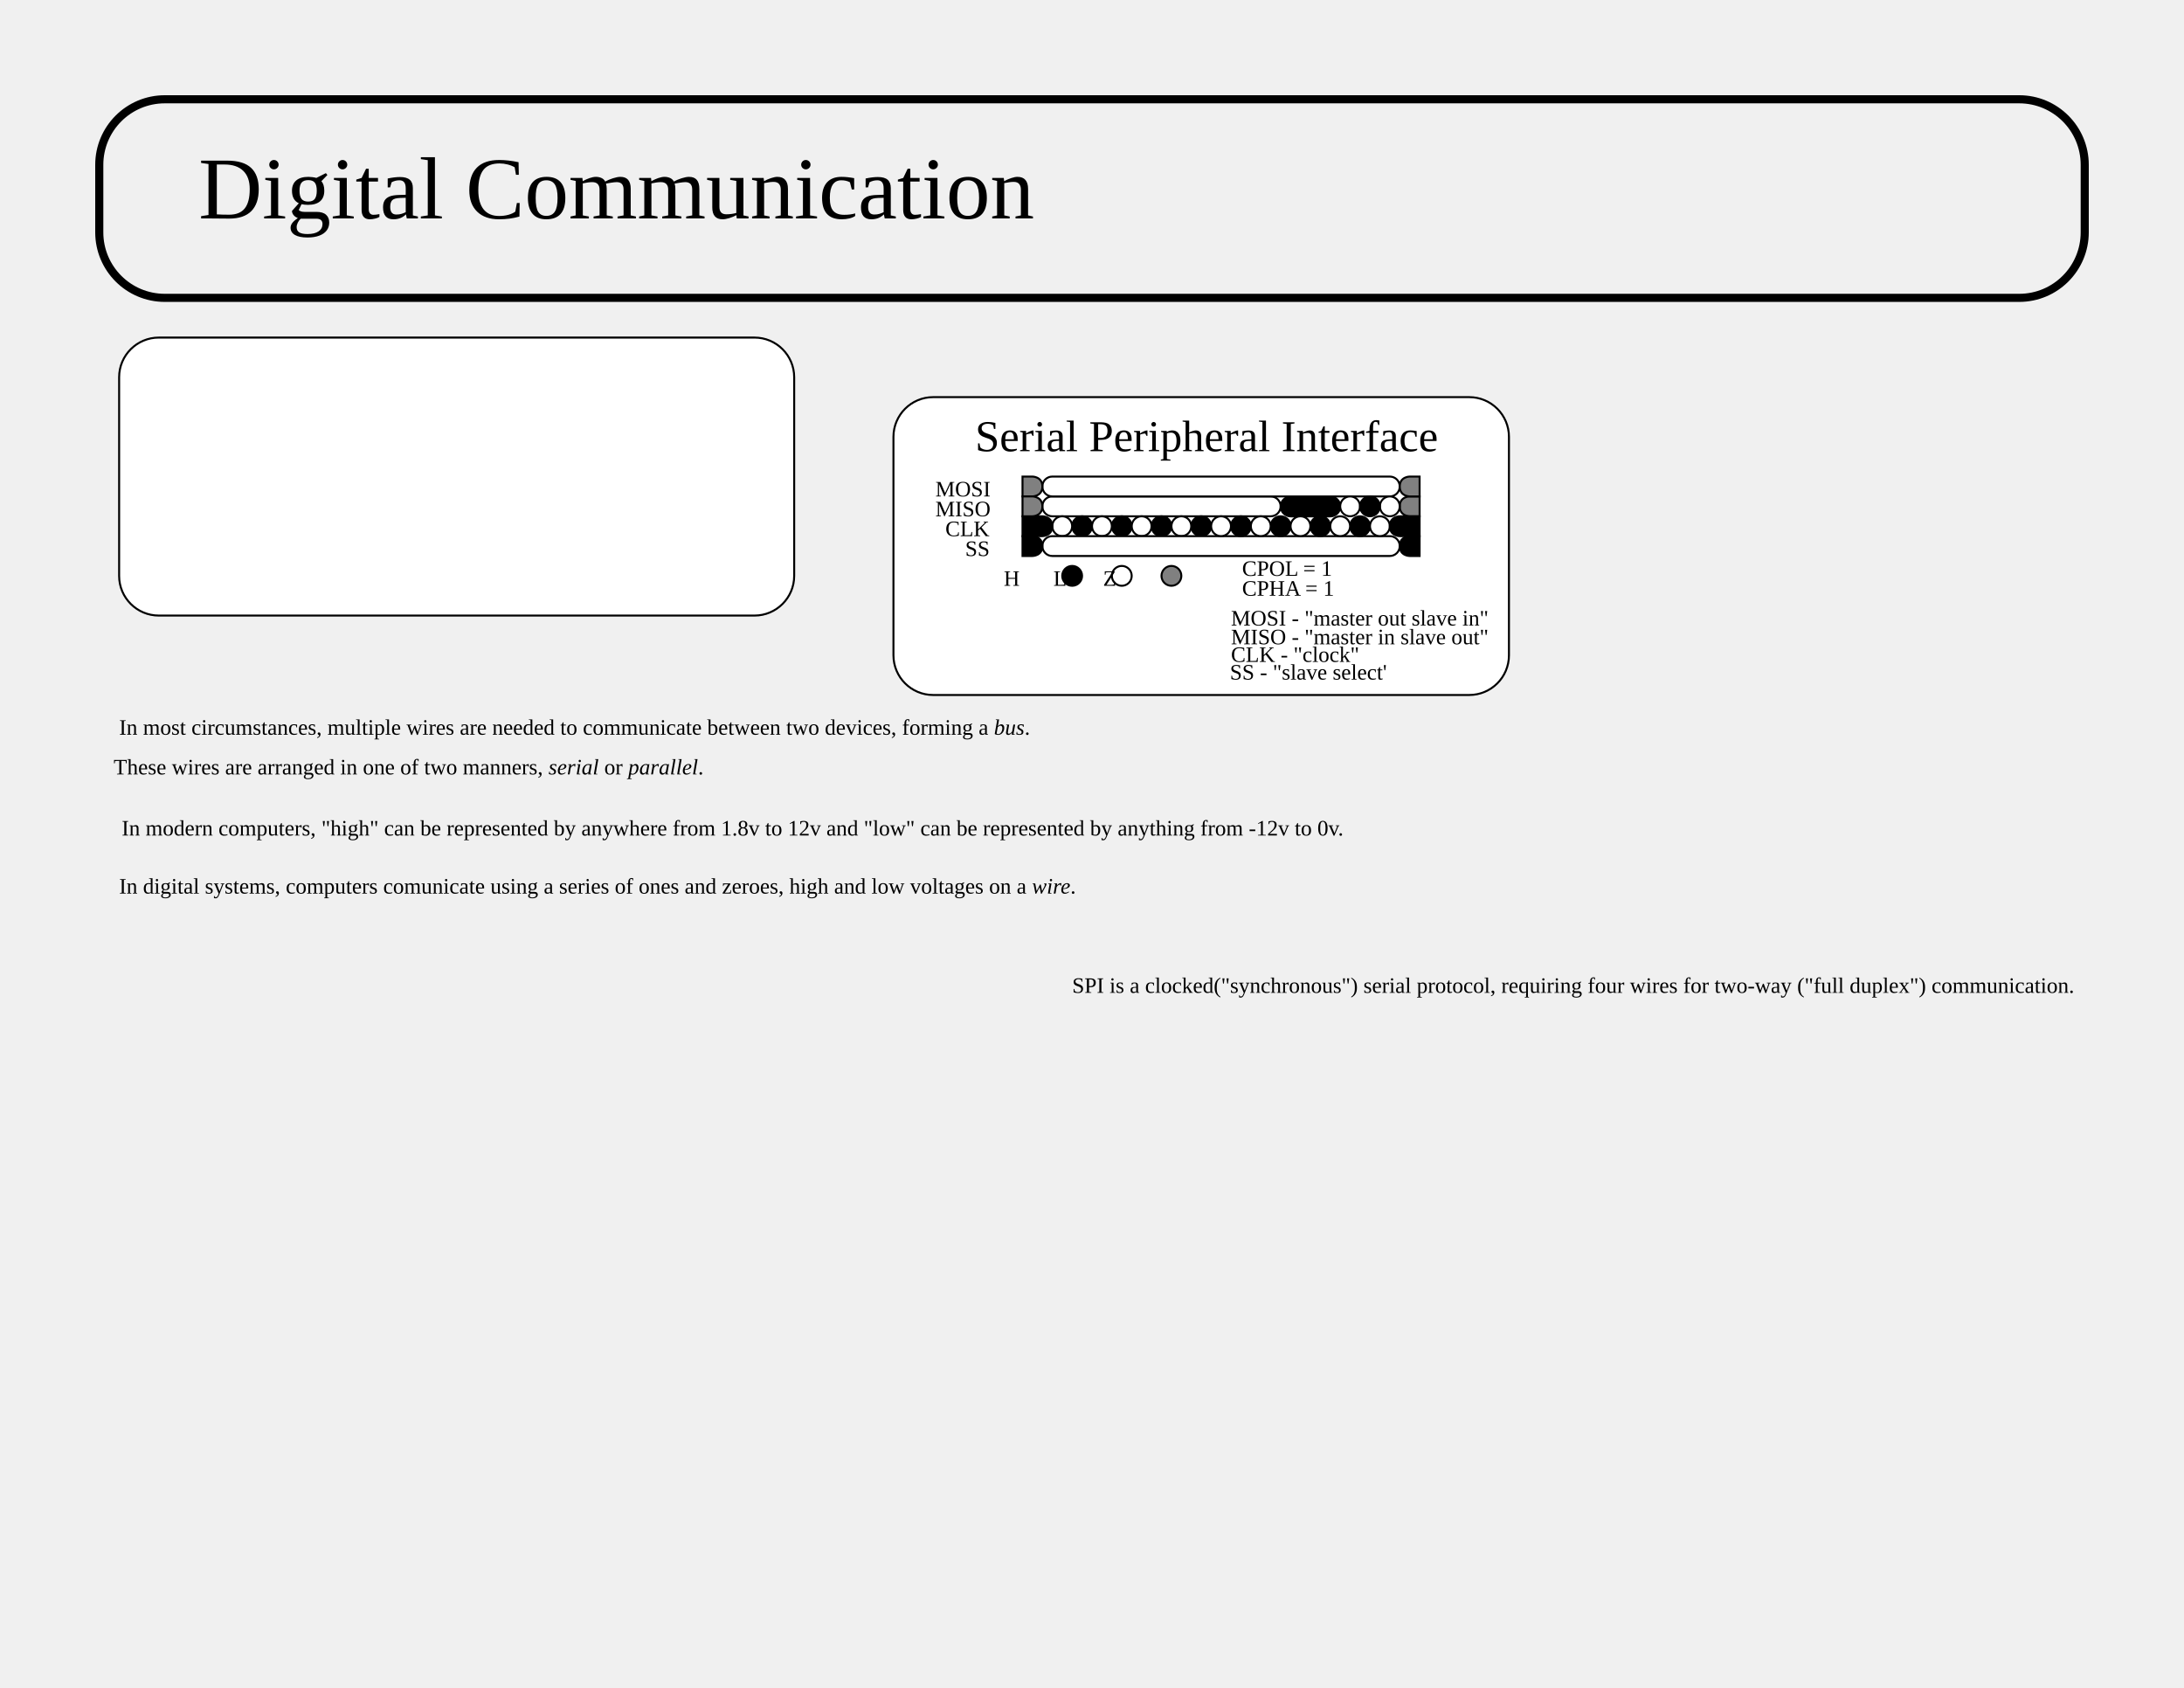
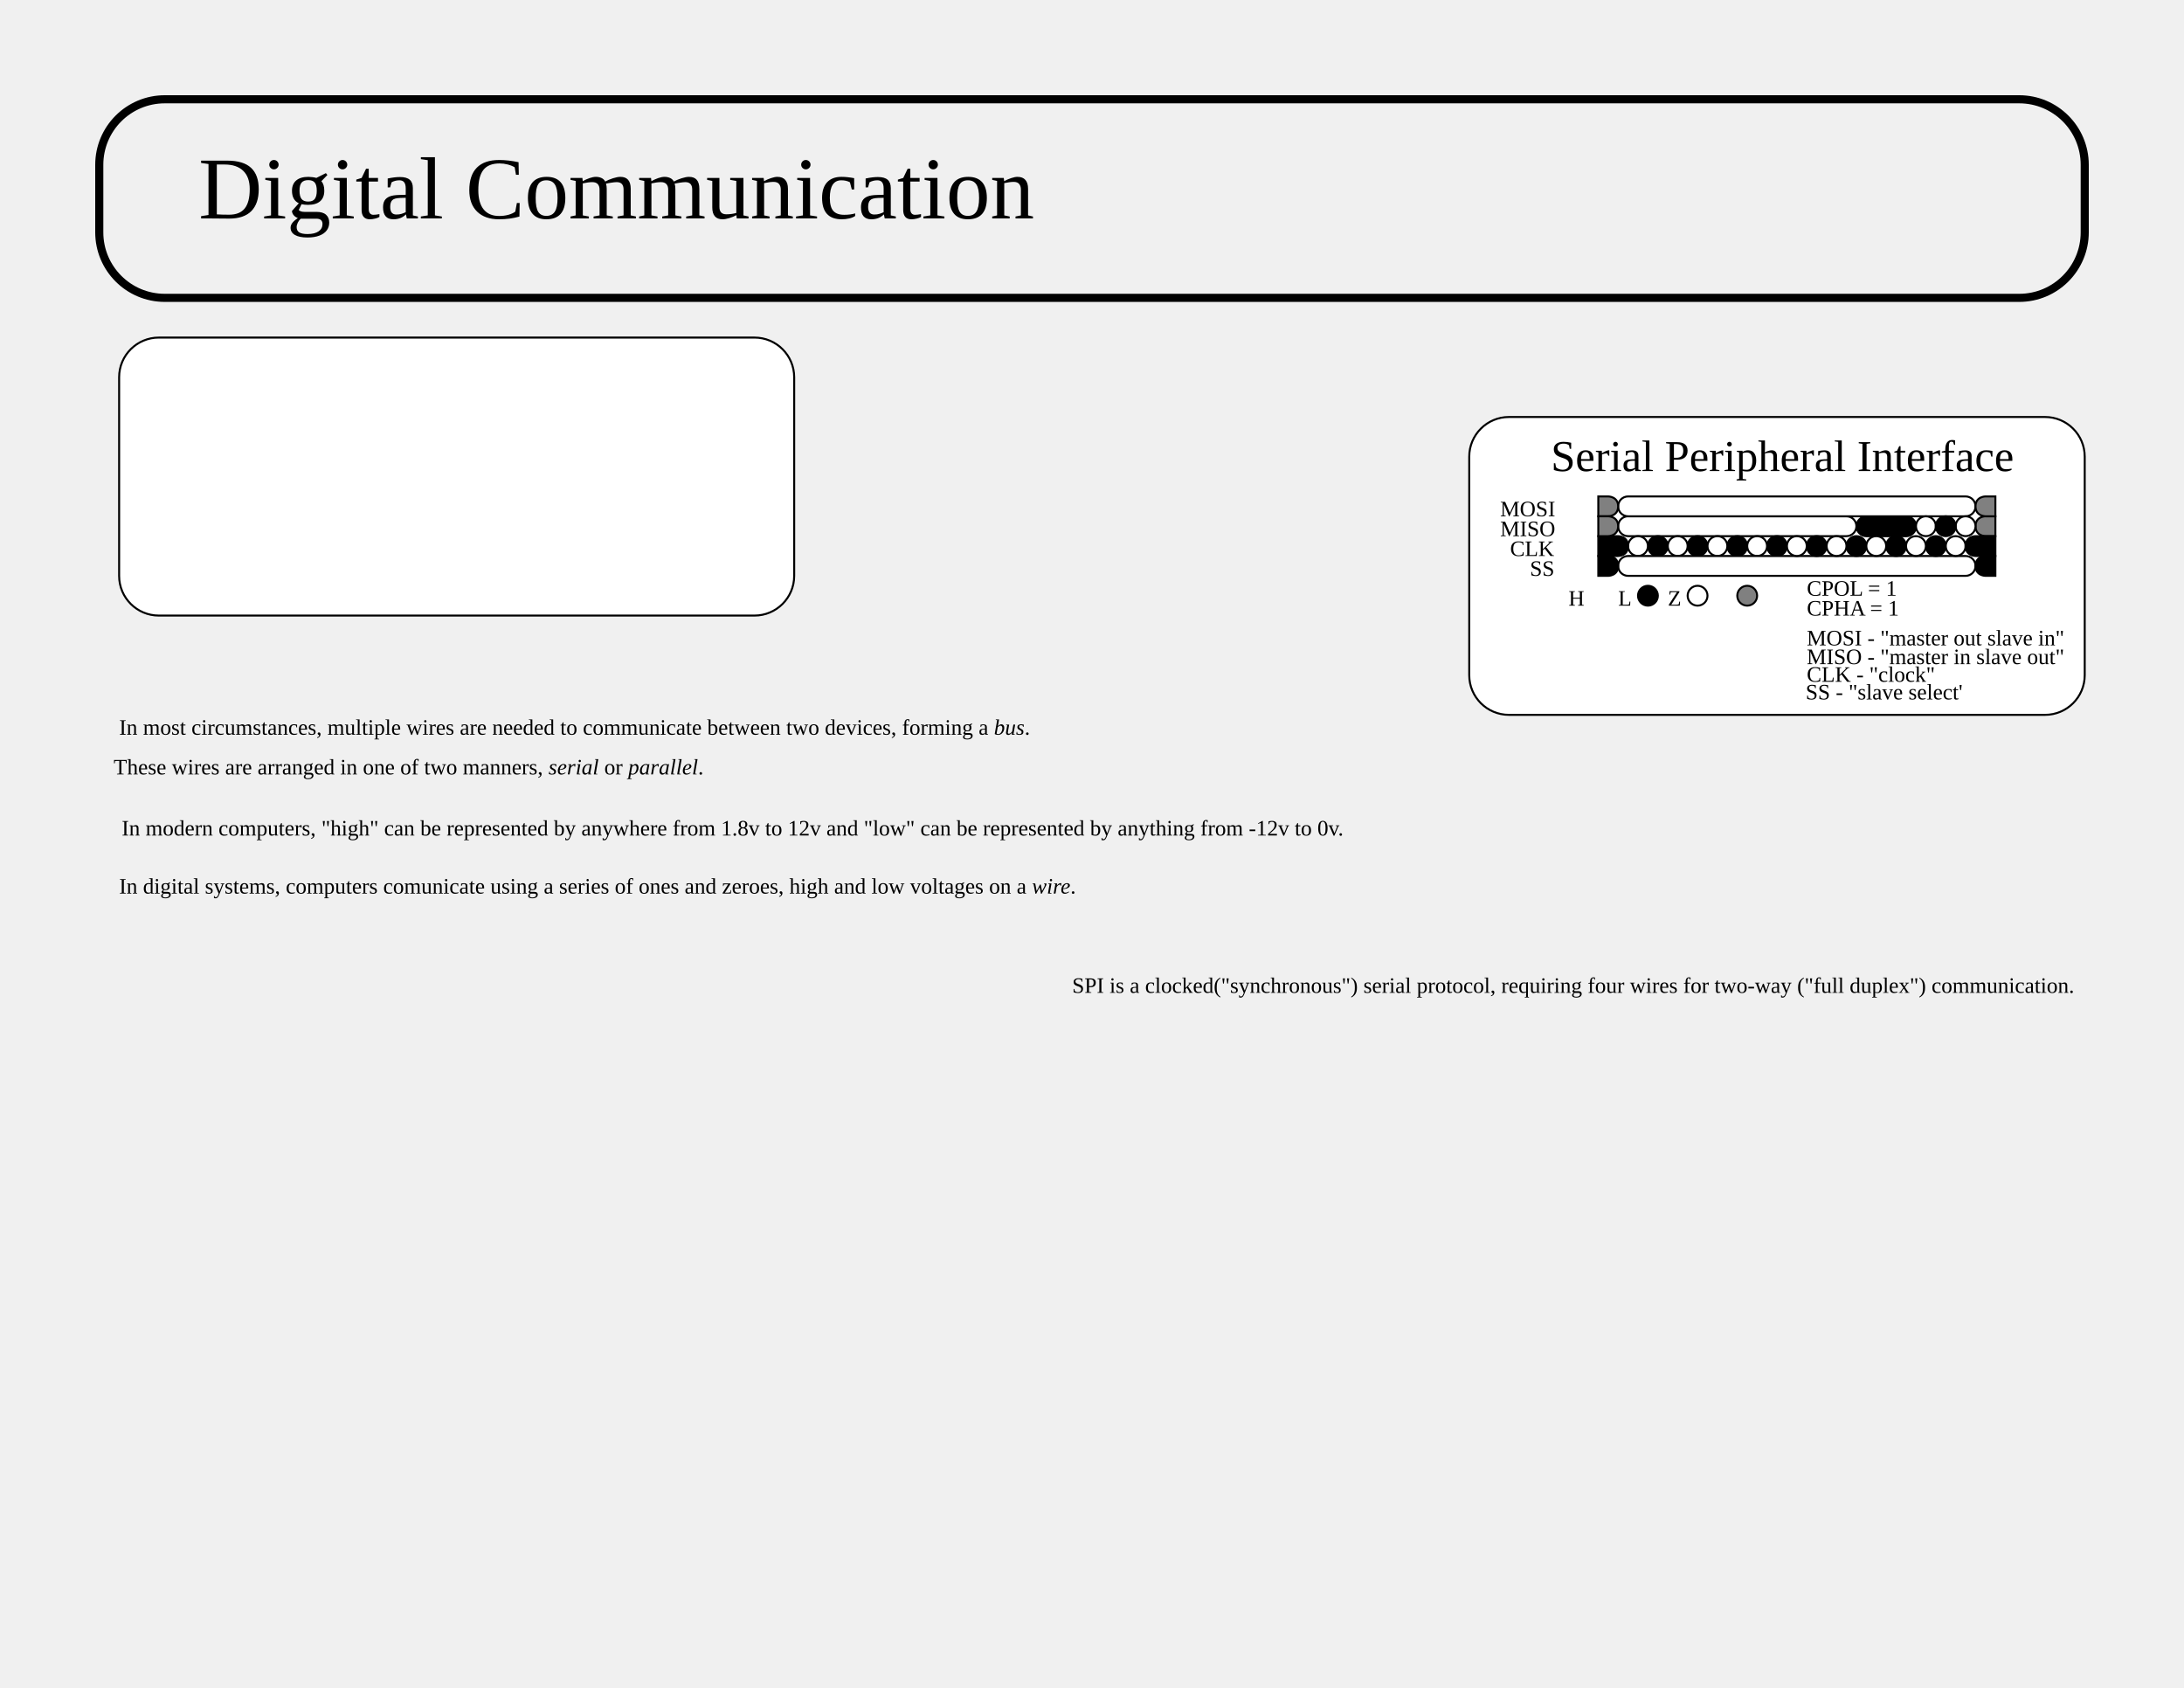
<svg xmlns="http://www.w3.org/2000/svg" width="990" height="765" id="svg2" version="1.1">
  <defs id="defs4">
    </defs>
  <g id="layer1" transform="translate(0,-287.3598)">
    <rect style="fill:none;stroke:#000000;stroke-width:3.674;stroke-linecap:butt;stroke-linejoin:miter;stroke-miterlimit:4;stroke-opacity:1;stroke-dasharray:none" id="Title" width="900" height="90" x="-945" y="332.36" transform="scale(-1,1)" rx="29.7" ry="29.7">
      </rect>
    <text xml:space="preserve" style="font-size:40px;font-style:normal;font-variant:normal;font-weight:normal;font-stretch:normal;fill:#000000;fill-opacity:1;stroke:none;font-family:Liberation Serif;-inkscape-font-specification:Liberation Serif" x="90" y="386.36" id="text3621">
      <tspan id="tspan3623" x="90" y="386.36">Digital Communication</tspan>
    </text>
-     <rect style="fill:#ffffff;fill-opacity:1;stroke:#000000;stroke-width:0.9;stroke-linejoin:miter;stroke-miterlimit:4;stroke-opacity:1;stroke-dasharray:none" id="rect3841" width="279" height="135" x="405" y="467.36" rx="18" ry="18" />
-     <text xml:space="preserve" style="font-size:10px;font-style:normal;font-variant:normal;font-weight:normal;font-stretch:normal;text-align:end;text-anchor:end;fill:#000000;fill-opacity:1;stroke:none;font-family:Liberation Serif;-inkscape-font-specification:Liberation Serif" x="461.02" y="530.36" id="text3723">
-       <tspan id="tspan3725" x="461.02" y="530.36">CLK</tspan>
-     </text>
-     <text xml:space="preserve" style="font-size:10px;font-style:normal;font-variant:normal;font-weight:normal;font-stretch:normal;text-align:end;text-anchor:end;fill:#000000;fill-opacity:1;stroke:none;font-family:Liberation Serif;-inkscape-font-specification:Liberation Serif" x="461.133" y="539.36" id="text3727">
-       <tspan id="tspan3729" x="461.133" y="539.36">SS</tspan>
-     </text>
-     <text xml:space="preserve" style="font-size:10px;font-style:normal;font-variant:normal;font-weight:normal;font-stretch:normal;text-align:end;text-anchor:end;fill:#000000;fill-opacity:1;stroke:none;font-family:Liberation Serif;-inkscape-font-specification:Liberation Serif" x="461.52" y="521.36" id="text3731">
-       <tspan id="tspan3733" x="461.52" y="521.36">MISO</tspan>
-     </text>
-     <text xml:space="preserve" style="font-size:10px;font-style:normal;font-variant:normal;font-weight:normal;font-stretch:normal;text-align:end;text-anchor:end;fill:#000000;fill-opacity:1;stroke:none;font-family:Liberation Serif;-inkscape-font-specification:Liberation Serif" x="461.52" y="512.36" id="text3767">
-       <tspan style="font-style:normal" id="tspan3769" x="461.52" y="512.36">MOSI</tspan>
-     </text>
-     <g id="g3897">
-       <rect style="fill:#ffffff;fill-opacity:1;stroke:#000000;stroke-width:0.901;stroke-linejoin:miter;stroke-miterlimit:4;stroke-opacity:1;stroke-dasharray:none" id="rect3654" width="108.003" height="8.999" x="472.499" y="512.362" rx="4.5" ry="4.5" />
-       <rect ry="4.5" rx="4.5" y="521.36" x="486" height="9" width="9" id="rect3658" style="fill:#000000;fill-opacity:1;stroke:#000000;stroke-width:0.9;stroke-linejoin:miter;stroke-miterlimit:4;stroke-opacity:1;stroke-dasharray:none" />
-       <rect style="fill:#ffffff;fill-opacity:1;stroke:#000000;stroke-width:0.9;stroke-linejoin:miter;stroke-miterlimit:4;stroke-opacity:1;stroke-dasharray:none" id="rect3660" width="9" height="9" x="477" y="521.36" rx="4.5" ry="4.5" />
-       <rect style="fill:#000000;fill-opacity:1;stroke:#000000;stroke-width:0.9;stroke-linejoin:miter;stroke-miterlimit:4;stroke-opacity:1;stroke-dasharray:none" id="rect3662" width="9" height="9" x="504" y="521.36" rx="4.5" ry="4.5" />
-       <rect ry="4.5" rx="4.5" y="521.36" x="495" height="9" width="9" id="rect3664" style="fill:#ffffff;fill-opacity:1;stroke:#000000;stroke-width:0.9;stroke-linejoin:miter;stroke-miterlimit:4;stroke-opacity:1;stroke-dasharray:none" />
-       <rect style="fill:#000000;fill-opacity:1;stroke:#000000;stroke-width:0.9;stroke-linejoin:miter;stroke-miterlimit:4;stroke-opacity:1;stroke-dasharray:none" id="rect3666" width="9" height="9" x="522" y="521.36" rx="4.5" ry="4.5" />
-       <rect ry="4.5" rx="4.5" y="521.36" x="513" height="9" width="9" id="rect3668" style="fill:#ffffff;fill-opacity:1;stroke:#000000;stroke-width:0.9;stroke-linejoin:miter;stroke-miterlimit:4;stroke-opacity:1;stroke-dasharray:none" />
-       <rect ry="4.5" rx="4.5" y="521.36" x="540" height="9" width="9" id="rect3670" style="fill:#000000;fill-opacity:1;stroke:#000000;stroke-width:0.9;stroke-linejoin:miter;stroke-miterlimit:4;stroke-opacity:1;stroke-dasharray:none" />
-       <rect style="fill:#ffffff;fill-opacity:1;stroke:#000000;stroke-width:0.9;stroke-linejoin:miter;stroke-miterlimit:4;stroke-opacity:1;stroke-dasharray:none" id="rect3672" width="9" height="9" x="531" y="521.36" rx="4.5" ry="4.5" />
-       <rect ry="4.5" rx="4.5" y="530.36" x="472.5" height="9" width="162" id="rect3674" style="fill:#ffffff;fill-opacity:1;stroke:#000000;stroke-width:0.9;stroke-linejoin:miter;stroke-miterlimit:4;stroke-opacity:1;stroke-dasharray:none" />
-       <path id="path3745" d="m 463.5,530.36 0,9 4.5,0 c 0,0 4.5,0 4.5,-4.5 0,-4.5 -4.5,-4.5 -4.5,-4.5 l -4.5,0 z" style="fill:#000000;fill-opacity:1;stroke:#000000;stroke-width:0.9;stroke-linecap:butt;stroke-linejoin:miter;stroke-miterlimit:4;stroke-opacity:1;stroke-dasharray:none" />
-       <path style="fill:#000000;stroke:#000000;stroke-width:0.9;stroke-linecap:butt;stroke-linejoin:miter;stroke-miterlimit:4;stroke-opacity:1;stroke-dasharray:none" d="m 463.5,521.36 0,9 9,0 c 0,0 4.5,0 4.5,-4.5 0,-4.5 -4.5,-4.5 -4.5,-4.5 l -9,0 z" id="path3747" />
-       <path style="fill:#000000;fill-opacity:1;stroke:#000000;stroke-width:0.9;stroke-linecap:butt;stroke-linejoin:miter;stroke-miterlimit:4;stroke-opacity:1;stroke-dasharray:none" d="m 643.5,530.36 0,9 -4.5,0 c 0,0 -4.5,0 -4.5,-4.5 0,-4.5 4.5,-4.5 4.5,-4.5 l 4.5,0 z" id="path3751" />
-       <rect style="fill:#000000;fill-opacity:1;stroke:#000000;stroke-width:0.997;stroke-linejoin:miter;stroke-miterlimit:4;stroke-opacity:1;stroke-dasharray:none" id="rect3755" width="26.903" height="8.903" x="580.597" y="512.457" rx="4.484" ry="4.452" />
-       <path style="fill:#808080;fill-opacity:1;stroke:#000000;stroke-width:0.9;stroke-linecap:butt;stroke-linejoin:miter;stroke-miterlimit:4;stroke-opacity:1;stroke-dasharray:none" d="m 643.5,512.36 0,9 -4.5,0 c 0,0 -4.5,0 -4.5,-4.5 0,-4.5 4.5,-4.5 4.5,-4.5 l 4.5,0 z" id="path3759" />
-       <rect style="fill:#ffffff;fill-opacity:1;stroke:#000000;stroke-width:0.9;stroke-linejoin:miter;stroke-miterlimit:4;stroke-opacity:1;stroke-dasharray:none" id="rect3761" width="162" height="9" x="472.5" y="503.36" rx="4.5" ry="4.5" />
-       <path style="fill:#808080;fill-opacity:1;stroke:#000000;stroke-width:0.9;stroke-linecap:butt;stroke-linejoin:miter;stroke-miterlimit:4;stroke-opacity:1;stroke-dasharray:none" d="m 463.5,503.36 0,9 4.5,0 c 0,0 4.5,0 4.5,-4.5 0,-4.5 -4.5,-4.5 -4.5,-4.5 l -4.5,0 z" id="path3763" />
-       <path id="path3765" d="m 643.5,503.36 0,9 -4.5,0 c 0,0 -4.5,0 -4.5,-4.5 0,-4.5 4.5,-4.5 4.5,-4.5 l 4.5,0 z" style="fill:#808080;fill-opacity:1;stroke:#000000;stroke-width:0.9;stroke-linecap:butt;stroke-linejoin:miter;stroke-miterlimit:4;stroke-opacity:1;stroke-dasharray:none" />
-       <rect style="fill:#000000;fill-opacity:1;stroke:#000000;stroke-width:0.9;stroke-linejoin:miter;stroke-miterlimit:4;stroke-opacity:1;stroke-dasharray:none" id="rect4215" width="9" height="9" x="558" y="521.36" rx="4.5" ry="4.5" />
-       <rect ry="4.5" rx="4.5" y="521.36" x="549" height="9" width="9" id="rect4217" style="fill:#ffffff;fill-opacity:1;stroke:#000000;stroke-width:0.9;stroke-linejoin:miter;stroke-miterlimit:4;stroke-opacity:1;stroke-dasharray:none" />
-       <rect ry="4.5" rx="4.5" y="521.36" x="576" height="9" width="9" id="rect4219" style="fill:#000000;fill-opacity:1;stroke:#000000;stroke-width:0.9;stroke-linejoin:miter;stroke-miterlimit:4;stroke-opacity:1;stroke-dasharray:none" />
-       <rect style="fill:#ffffff;fill-opacity:1;stroke:#000000;stroke-width:0.9;stroke-linejoin:miter;stroke-miterlimit:4;stroke-opacity:1;stroke-dasharray:none" id="rect4221" width="9" height="9" x="567" y="521.36" rx="4.5" ry="4.5" />
-       <rect ry="4.5" rx="4.5" y="521.36" x="594" height="9" width="9" id="rect4223" style="fill:#000000;fill-opacity:1;stroke:#000000;stroke-width:0.9;stroke-linejoin:miter;stroke-miterlimit:4;stroke-opacity:1;stroke-dasharray:none" />
-       <rect style="fill:#ffffff;fill-opacity:1;stroke:#000000;stroke-width:0.9;stroke-linejoin:miter;stroke-miterlimit:4;stroke-opacity:1;stroke-dasharray:none" id="rect4225" width="9" height="9" x="585" y="521.36" rx="4.5" ry="4.5" />
-       <rect style="fill:#000000;fill-opacity:1;stroke:#000000;stroke-width:0.9;stroke-linejoin:miter;stroke-miterlimit:4;stroke-opacity:1;stroke-dasharray:none" id="rect4227" width="9" height="9" x="612" y="521.36" rx="4.5" ry="4.5" />
-       <rect ry="4.5" rx="4.5" y="521.36" x="603" height="9" width="9" id="rect4229" style="fill:#ffffff;fill-opacity:1;stroke:#000000;stroke-width:0.9;stroke-linejoin:miter;stroke-miterlimit:4;stroke-opacity:1;stroke-dasharray:none" />
-       <rect ry="4.5" rx="4.5" y="521.36" x="621" height="9" width="9" id="rect4231" style="fill:#ffffff;fill-opacity:1;stroke:#000000;stroke-width:0.9;stroke-linejoin:miter;stroke-miterlimit:4;stroke-opacity:1;stroke-dasharray:none" />
-       <path id="path4233" d="m 643.5,521.36 0,9 -9,0 c 0,0 -4.5,0 -4.5,-4.5 0,-4.5 4.5,-4.5 4.5,-4.5 l 9,0 z" style="fill:#000000;stroke:#000000;stroke-width:0.9;stroke-linecap:butt;stroke-linejoin:miter;stroke-miterlimit:4;stroke-opacity:1;stroke-dasharray:none" />
-       <path id="path4235" d="m 463.5,512.36 0,9 4.5,0 c 0,0 4.5,0 4.5,-4.5 0,-4.5 -4.5,-4.5 -4.5,-4.5 l -4.5,0 z" style="fill:#808080;fill-opacity:1;stroke:#000000;stroke-width:0.9;stroke-linecap:butt;stroke-linejoin:miter;stroke-miterlimit:4;stroke-opacity:1;stroke-dasharray:none" />
-       <rect style="fill:#ffffff;fill-opacity:1;stroke:#000000;stroke-width:0.9;stroke-linejoin:miter;stroke-miterlimit:4;stroke-opacity:1;stroke-dasharray:none" id="rect4237" width="9" height="9" x="625.5" y="512.36" rx="4.5" ry="4.5" />
-       <rect style="fill:#ffffff;fill-opacity:1;stroke:#000000;stroke-width:0.9;stroke-linejoin:miter;stroke-miterlimit:4;stroke-opacity:1;stroke-dasharray:none" id="rect3641" width="9" height="9" x="607.5" y="512.36" rx="4.5" ry="4.5" />
-       <rect ry="4.5" rx="4.5" y="512.36" x="616.5" height="9" width="9" id="rect3643" style="fill:#000000;fill-opacity:1;stroke:#000000;stroke-width:0.9;stroke-linejoin:miter;stroke-miterlimit:4;stroke-opacity:1;stroke-dasharray:none" />
-     </g>
-     <g id="g3931">
-       <rect ry="4.5" rx="4.5" y="543.86" x="481.5" height="9" width="9" id="rect3645" style="fill:#000000;fill-opacity:1;stroke:#000000;stroke-width:0.9;stroke-linejoin:miter;stroke-miterlimit:4;stroke-opacity:1;stroke-dasharray:none" />
-       <rect ry="4.5" rx="4.5" y="543.86" x="504" height="9" width="9" id="rect3647" style="fill:#ffffff;fill-opacity:1;stroke:#000000;stroke-width:0.9;stroke-linejoin:miter;stroke-miterlimit:4;stroke-opacity:1;stroke-dasharray:none" />
-       <text id="text3649" y="552.86" x="479.727" style="font-size:10px;font-style:normal;font-variant:normal;font-weight:normal;font-stretch:normal;text-align:end;text-anchor:end;fill:#000000;fill-opacity:1;stroke:none;font-family:Liberation Serif;-inkscape-font-specification:Liberation Serif" xml:space="preserve">
-         <tspan y="552.86" x="479.727" id="tspan3651">H</tspan>
-       </text>
-       <text id="text3653" y="552.86" x="501.113" style="font-size:10px;font-style:normal;font-variant:normal;font-weight:normal;font-stretch:normal;text-align:end;text-anchor:end;fill:#000000;fill-opacity:1;stroke:none;font-family:Liberation Serif;-inkscape-font-specification:Liberation Serif" xml:space="preserve">
-         <tspan id="tspan3657" y="552.86" x="501.113">L</tspan>
-       </text>
-       <rect style="fill:#000000;fill-opacity:0.498;stroke:#000000;stroke-width:0.9;stroke-linejoin:miter;stroke-miterlimit:4;stroke-opacity:1;stroke-dasharray:none" id="rect3661" width="9" height="9" x="526.5" y="543.86" rx="4.5" ry="4.5" />
-       <text xml:space="preserve" style="font-size:10px;font-style:normal;font-variant:normal;font-weight:normal;font-stretch:normal;text-align:end;text-anchor:end;fill:#000000;fill-opacity:1;stroke:none;font-family:Liberation Serif;-inkscape-font-specification:Liberation Serif" x="523.613" y="552.86" id="text3663">
-         <tspan x="523.613" y="552.86" id="tspan3665">Z</tspan>
-       </text>
-       <text id="text3667" y="548.36" x="621.359" style="font-size:10px;font-style:normal;font-variant:normal;font-weight:normal;font-stretch:normal;text-align:end;text-anchor:end;fill:#000000;fill-opacity:1;stroke:none;font-family:Liberation Serif;-inkscape-font-specification:Liberation Serif" xml:space="preserve">
-         <tspan id="tspan3671" y="548.36" x="621.359">CPOL = 1</tspan>
-       </text>
-       <text xml:space="preserve" style="font-size:10px;font-style:normal;font-variant:normal;font-weight:normal;font-stretch:normal;text-align:end;text-anchor:end;fill:#000000;fill-opacity:1;stroke:none;font-family:Liberation Serif;-inkscape-font-specification:Liberation Serif" x="622.297" y="557.36" id="text3675">
-         <tspan x="622.297" y="557.36" id="tspan3677">CPHA = 1</tspan>
-       </text>
-     </g>
    <rect style="fill:#ffffff;fill-opacity:1;stroke:#000000;stroke-width:0.9;stroke-linejoin:miter;stroke-miterlimit:4;stroke-opacity:1;stroke-dasharray:none" id="rect3679" width="306" height="126" x="54" y="440.36" rx="18" ry="18" />
    <text id="text3728" y="620.36" x="54" style="font-size:10px;font-style:normal;font-variant:normal;font-weight:normal;font-stretch:normal;text-align:start;text-anchor:start;fill:#000000;fill-opacity:1;stroke:none;font-family:Liberation Serif;-inkscape-font-specification:Liberation Serif" xml:space="preserve">
      <tspan id="tspan3744" y="620.36" x="54">In most circumstances, multiple wires are needed to communicate between two devices, forming a <tspan style="font-style:italic" id="tspan3823">bus</tspan>.</tspan>
    </text>
    <text xml:space="preserve" style="font-size:10px;font-style:normal;font-variant:normal;font-weight:normal;font-stretch:normal;text-align:start;text-anchor:start;fill:#000000;fill-opacity:1;stroke:none;font-family:Liberation Serif;-inkscape-font-specification:Liberation Serif" x="55.154" y="366.192" id="text3765" transform="translate(0,287.3598)">
      <tspan id="tspan3767" x="55.154" y="366.192" />
      <tspan x="55.154" y="378.692" id="tspan3772">In modern computers, "high" can be represented by anywhere from 1.8v to 12v and "low" can be represented by anything from -12v to 0v.</tspan>
    </text>
    <text xml:space="preserve" style="font-size:10px;font-style:normal;font-variant:normal;font-weight:normal;font-stretch:normal;text-align:start;text-anchor:start;fill:#000000;fill-opacity:1;stroke:none;font-family:Liberation Serif;-inkscape-font-specification:Liberation Serif" x="51.5" y="638.36" id="text3776">
      <tspan x="51.5" y="638.36" id="tspan3782">These wires are arranged in one of two manners, <tspan style="font-style:italic" id="tspan3829">serial</tspan> or <tspan style="font-style:italic" id="tspan3831">parallel</tspan>.</tspan>
    </text>
    <text xml:space="preserve" style="font-size:10px;font-style:normal;font-variant:normal;font-weight:normal;font-stretch:normal;text-align:start;text-anchor:start;fill:#000000;fill-opacity:1;stroke:none;font-family:Liberation Serif;-inkscape-font-specification:Liberation Serif" x="54" y="692.36" id="text3819">
      <tspan id="tspan3821" x="54" y="692.36">In digital systems, computers comunicate using a series of ones and zeroes, high and low voltages on a <tspan style="font-style:italic" id="tspan3837">wire</tspan>.</tspan>
    </text>
    <text xml:space="preserve" style="font-size:10px;font-style:normal;font-variant:normal;font-weight:normal;font-stretch:normal;text-align:start;text-anchor:start;fill:#000000;fill-opacity:1;stroke:none;font-family:Liberation Serif;-inkscape-font-specification:Liberation Serif" x="486" y="737.36" id="text3843">
      <tspan id="tspan3845" x="486" y="737.36">SPI is a clocked("synchronous") serial protocol, requiring four wires for two-way ("full duplex") communication.</tspan>
    </text>
-     <text xml:space="preserve" style="font-size:20px;font-style:normal;font-variant:normal;font-weight:normal;font-stretch:normal;text-align:start;text-anchor:start;fill:#000000;fill-opacity:1;stroke:none;font-family:Liberation Serif;-inkscape-font-specification:Liberation Serif" x="442" y="491.86" id="text3851">
-       <tspan id="tspan3853" x="442" y="491.86">Serial Peripheral Interface</tspan>
-     </text>
-     <text xml:space="preserve" style="font-size:10px;font-style:normal;font-variant:normal;font-weight:normal;font-stretch:normal;text-align:start;text-anchor:start;fill:#000000;fill-opacity:1;stroke:none;font-family:Liberation Serif;-inkscape-font-specification:Liberation Serif" x="558" y="570.86" id="text3956">
-       <tspan id="tspan3958" x="558" y="570.86">MOSI - "master out slave in"</tspan>
-     </text>
-     <text xml:space="preserve" style="font-size:10px;font-style:normal;font-variant:normal;font-weight:normal;font-stretch:normal;text-align:start;text-anchor:start;fill:#000000;fill-opacity:1;stroke:none;font-family:Liberation Serif;-inkscape-font-specification:Liberation Serif" x="558" y="579.36" id="text3960">
-       <tspan id="tspan3962" x="558" y="579.36">MISO - "master in slave out"</tspan>
-     </text>
-     <text xml:space="preserve" style="font-size:10px;font-style:normal;font-variant:normal;font-weight:normal;font-stretch:normal;text-align:start;text-anchor:start;fill:#000000;fill-opacity:1;stroke:none;font-family:Liberation Serif;-inkscape-font-specification:Liberation Serif" x="558" y="587.36" id="text3964">
-       <tspan id="tspan3966" x="558" y="587.36">CLK - "clock"</tspan>
-     </text>
-     <text xml:space="preserve" style="font-size:10px;font-style:normal;font-variant:normal;font-weight:normal;font-stretch:normal;text-align:start;text-anchor:start;fill:#000000;fill-opacity:1;stroke:none;font-family:Liberation Serif;-inkscape-font-specification:Liberation Serif" x="557.5" y="595.36" id="text3968">
-       <tspan id="tspan3970" x="557.5" y="595.36">SS - "slave select'</tspan>
-     </text>
+     <g id="g2903" transform="translate(261,9.000009)">
+       <rect ry="18" rx="18" y="467.36" x="405" height="135" width="279" id="rect3841" style="fill:#ffffff;fill-opacity:1;stroke:#000000;stroke-width:0.9;stroke-linejoin:miter;stroke-miterlimit:4;stroke-opacity:1;stroke-dasharray:none" />
+       <text id="text3723" y="530.36" x="461.02" style="font-size:10px;font-style:normal;font-variant:normal;font-weight:normal;font-stretch:normal;text-align:end;text-anchor:end;fill:#000000;fill-opacity:1;stroke:none;font-family:Liberation Serif;-inkscape-font-specification:Liberation Serif" xml:space="preserve">
+         <tspan y="530.36" x="461.02" id="tspan3725">CLK</tspan>
+       </text>
+       <text id="text3727" y="539.36" x="461.133" style="font-size:10px;font-style:normal;font-variant:normal;font-weight:normal;font-stretch:normal;text-align:end;text-anchor:end;fill:#000000;fill-opacity:1;stroke:none;font-family:Liberation Serif;-inkscape-font-specification:Liberation Serif" xml:space="preserve">
+         <tspan y="539.36" x="461.133" id="tspan3729">SS</tspan>
+       </text>
+       <text id="text3731" y="521.36" x="461.52" style="font-size:10px;font-style:normal;font-variant:normal;font-weight:normal;font-stretch:normal;text-align:end;text-anchor:end;fill:#000000;fill-opacity:1;stroke:none;font-family:Liberation Serif;-inkscape-font-specification:Liberation Serif" xml:space="preserve">
+         <tspan y="521.36" x="461.52" id="tspan3733">MISO</tspan>
+       </text>
+       <text id="text3767" y="512.36" x="461.52" style="font-size:10px;font-style:normal;font-variant:normal;font-weight:normal;font-stretch:normal;text-align:end;text-anchor:end;fill:#000000;fill-opacity:1;stroke:none;font-family:Liberation Serif;-inkscape-font-specification:Liberation Serif" xml:space="preserve">
+         <tspan y="512.36" x="461.52" id="tspan3769" style="font-style:normal">MOSI</tspan>
+       </text>
+       <g id="g3897">
+         <rect ry="4.5" rx="4.5" y="512.362" x="472.499" height="8.999" width="108.003" id="rect3654" style="fill:#ffffff;fill-opacity:1;stroke:#000000;stroke-width:0.901;stroke-linejoin:miter;stroke-miterlimit:4;stroke-opacity:1;stroke-dasharray:none" />
+         <rect style="fill:#000000;fill-opacity:1;stroke:#000000;stroke-width:0.9;stroke-linejoin:miter;stroke-miterlimit:4;stroke-opacity:1;stroke-dasharray:none" id="rect3658" width="9" height="9" x="486" y="521.36" rx="4.5" ry="4.5" />
+         <rect ry="4.5" rx="4.5" y="521.36" x="477" height="9" width="9" id="rect3660" style="fill:#ffffff;fill-opacity:1;stroke:#000000;stroke-width:0.9;stroke-linejoin:miter;stroke-miterlimit:4;stroke-opacity:1;stroke-dasharray:none" />
+         <rect ry="4.5" rx="4.5" y="521.36" x="504" height="9" width="9" id="rect3662" style="fill:#000000;fill-opacity:1;stroke:#000000;stroke-width:0.9;stroke-linejoin:miter;stroke-miterlimit:4;stroke-opacity:1;stroke-dasharray:none" />
+         <rect style="fill:#ffffff;fill-opacity:1;stroke:#000000;stroke-width:0.9;stroke-linejoin:miter;stroke-miterlimit:4;stroke-opacity:1;stroke-dasharray:none" id="rect3664" width="9" height="9" x="495" y="521.36" rx="4.5" ry="4.5" />
+         <rect ry="4.5" rx="4.5" y="521.36" x="522" height="9" width="9" id="rect3666" style="fill:#000000;fill-opacity:1;stroke:#000000;stroke-width:0.9;stroke-linejoin:miter;stroke-miterlimit:4;stroke-opacity:1;stroke-dasharray:none" />
+         <rect style="fill:#ffffff;fill-opacity:1;stroke:#000000;stroke-width:0.9;stroke-linejoin:miter;stroke-miterlimit:4;stroke-opacity:1;stroke-dasharray:none" id="rect3668" width="9" height="9" x="513" y="521.36" rx="4.5" ry="4.5" />
+         <rect style="fill:#000000;fill-opacity:1;stroke:#000000;stroke-width:0.9;stroke-linejoin:miter;stroke-miterlimit:4;stroke-opacity:1;stroke-dasharray:none" id="rect3670" width="9" height="9" x="540" y="521.36" rx="4.5" ry="4.5" />
+         <rect ry="4.5" rx="4.5" y="521.36" x="531" height="9" width="9" id="rect3672" style="fill:#ffffff;fill-opacity:1;stroke:#000000;stroke-width:0.9;stroke-linejoin:miter;stroke-miterlimit:4;stroke-opacity:1;stroke-dasharray:none" />
+         <rect style="fill:#ffffff;fill-opacity:1;stroke:#000000;stroke-width:0.9;stroke-linejoin:miter;stroke-miterlimit:4;stroke-opacity:1;stroke-dasharray:none" id="rect3674" width="162" height="9" x="472.5" y="530.36" rx="4.5" ry="4.5" />
+         <path style="fill:#000000;fill-opacity:1;stroke:#000000;stroke-width:0.9;stroke-linecap:butt;stroke-linejoin:miter;stroke-miterlimit:4;stroke-opacity:1;stroke-dasharray:none" d="m 463.5,530.36 0,9 4.5,0 c 0,0 4.5,0 4.5,-4.5 0,-4.5 -4.5,-4.5 -4.5,-4.5 l -4.5,0 z" id="path3745" />
+         <path id="path3747" d="m 463.5,521.36 0,9 9,0 c 0,0 4.5,0 4.5,-4.5 0,-4.5 -4.5,-4.5 -4.5,-4.5 l -9,0 z" style="fill:#000000;stroke:#000000;stroke-width:0.9;stroke-linecap:butt;stroke-linejoin:miter;stroke-miterlimit:4;stroke-opacity:1;stroke-dasharray:none" />
+         <path id="path3751" d="m 643.5,530.36 0,9 -4.5,0 c 0,0 -4.5,0 -4.5,-4.5 0,-4.5 4.5,-4.5 4.5,-4.5 l 4.5,0 z" style="fill:#000000;fill-opacity:1;stroke:#000000;stroke-width:0.9;stroke-linecap:butt;stroke-linejoin:miter;stroke-miterlimit:4;stroke-opacity:1;stroke-dasharray:none" />
+         <rect ry="4.452" rx="4.484" y="512.457" x="580.597" height="8.903" width="26.903" id="rect3755" style="fill:#000000;fill-opacity:1;stroke:#000000;stroke-width:0.997;stroke-linejoin:miter;stroke-miterlimit:4;stroke-opacity:1;stroke-dasharray:none" />
+         <path id="path3759" d="m 643.5,512.36 0,9 -4.5,0 c 0,0 -4.5,0 -4.5,-4.5 0,-4.5 4.5,-4.5 4.5,-4.5 l 4.5,0 z" style="fill:#808080;fill-opacity:1;stroke:#000000;stroke-width:0.9;stroke-linecap:butt;stroke-linejoin:miter;stroke-miterlimit:4;stroke-opacity:1;stroke-dasharray:none" />
+         <rect ry="4.5" rx="4.5" y="503.36" x="472.5" height="9" width="162" id="rect3761" style="fill:#ffffff;fill-opacity:1;stroke:#000000;stroke-width:0.9;stroke-linejoin:miter;stroke-miterlimit:4;stroke-opacity:1;stroke-dasharray:none" />
+         <path id="path3763" d="m 463.5,503.36 0,9 4.5,0 c 0,0 4.5,0 4.5,-4.5 0,-4.5 -4.5,-4.5 -4.5,-4.5 l -4.5,0 z" style="fill:#808080;fill-opacity:1;stroke:#000000;stroke-width:0.9;stroke-linecap:butt;stroke-linejoin:miter;stroke-miterlimit:4;stroke-opacity:1;stroke-dasharray:none" />
+         <path style="fill:#808080;fill-opacity:1;stroke:#000000;stroke-width:0.9;stroke-linecap:butt;stroke-linejoin:miter;stroke-miterlimit:4;stroke-opacity:1;stroke-dasharray:none" d="m 643.5,503.36 0,9 -4.5,0 c 0,0 -4.5,0 -4.5,-4.5 0,-4.5 4.5,-4.5 4.5,-4.5 l 4.5,0 z" id="path3765" />
+         <rect ry="4.5" rx="4.5" y="521.36" x="558" height="9" width="9" id="rect4215" style="fill:#000000;fill-opacity:1;stroke:#000000;stroke-width:0.9;stroke-linejoin:miter;stroke-miterlimit:4;stroke-opacity:1;stroke-dasharray:none" />
+         <rect style="fill:#ffffff;fill-opacity:1;stroke:#000000;stroke-width:0.9;stroke-linejoin:miter;stroke-miterlimit:4;stroke-opacity:1;stroke-dasharray:none" id="rect4217" width="9" height="9" x="549" y="521.36" rx="4.5" ry="4.5" />
+         <rect style="fill:#000000;fill-opacity:1;stroke:#000000;stroke-width:0.9;stroke-linejoin:miter;stroke-miterlimit:4;stroke-opacity:1;stroke-dasharray:none" id="rect4219" width="9" height="9" x="576" y="521.36" rx="4.5" ry="4.5" />
+         <rect ry="4.5" rx="4.5" y="521.36" x="567" height="9" width="9" id="rect4221" style="fill:#ffffff;fill-opacity:1;stroke:#000000;stroke-width:0.9;stroke-linejoin:miter;stroke-miterlimit:4;stroke-opacity:1;stroke-dasharray:none" />
+         <rect style="fill:#000000;fill-opacity:1;stroke:#000000;stroke-width:0.9;stroke-linejoin:miter;stroke-miterlimit:4;stroke-opacity:1;stroke-dasharray:none" id="rect4223" width="9" height="9" x="594" y="521.36" rx="4.5" ry="4.5" />
+         <rect ry="4.5" rx="4.5" y="521.36" x="585" height="9" width="9" id="rect4225" style="fill:#ffffff;fill-opacity:1;stroke:#000000;stroke-width:0.9;stroke-linejoin:miter;stroke-miterlimit:4;stroke-opacity:1;stroke-dasharray:none" />
+         <rect ry="4.5" rx="4.5" y="521.36" x="612" height="9" width="9" id="rect4227" style="fill:#000000;fill-opacity:1;stroke:#000000;stroke-width:0.9;stroke-linejoin:miter;stroke-miterlimit:4;stroke-opacity:1;stroke-dasharray:none" />
+         <rect style="fill:#ffffff;fill-opacity:1;stroke:#000000;stroke-width:0.9;stroke-linejoin:miter;stroke-miterlimit:4;stroke-opacity:1;stroke-dasharray:none" id="rect4229" width="9" height="9" x="603" y="521.36" rx="4.5" ry="4.5" />
+         <rect style="fill:#ffffff;fill-opacity:1;stroke:#000000;stroke-width:0.9;stroke-linejoin:miter;stroke-miterlimit:4;stroke-opacity:1;stroke-dasharray:none" id="rect4231" width="9" height="9" x="621" y="521.36" rx="4.5" ry="4.5" />
+         <path style="fill:#000000;stroke:#000000;stroke-width:0.9;stroke-linecap:butt;stroke-linejoin:miter;stroke-miterlimit:4;stroke-opacity:1;stroke-dasharray:none" d="m 643.5,521.36 0,9 -9,0 c 0,0 -4.5,0 -4.5,-4.5 0,-4.5 4.5,-4.5 4.5,-4.5 l 9,0 z" id="path4233" />
+         <path style="fill:#808080;fill-opacity:1;stroke:#000000;stroke-width:0.9;stroke-linecap:butt;stroke-linejoin:miter;stroke-miterlimit:4;stroke-opacity:1;stroke-dasharray:none" d="m 463.5,512.36 0,9 4.5,0 c 0,0 4.5,0 4.5,-4.5 0,-4.5 -4.5,-4.5 -4.5,-4.5 l -4.5,0 z" id="path4235" />
+         <rect ry="4.5" rx="4.5" y="512.36" x="625.5" height="9" width="9" id="rect4237" style="fill:#ffffff;fill-opacity:1;stroke:#000000;stroke-width:0.9;stroke-linejoin:miter;stroke-miterlimit:4;stroke-opacity:1;stroke-dasharray:none" />
+         <rect ry="4.5" rx="4.5" y="512.36" x="607.5" height="9" width="9" id="rect3641" style="fill:#ffffff;fill-opacity:1;stroke:#000000;stroke-width:0.9;stroke-linejoin:miter;stroke-miterlimit:4;stroke-opacity:1;stroke-dasharray:none" />
+         <rect style="fill:#000000;fill-opacity:1;stroke:#000000;stroke-width:0.9;stroke-linejoin:miter;stroke-miterlimit:4;stroke-opacity:1;stroke-dasharray:none" id="rect3643" width="9" height="9" x="616.5" y="512.36" rx="4.5" ry="4.5" />
+       </g>
+       <g id="g3931">
+         <rect style="fill:#000000;fill-opacity:1;stroke:#000000;stroke-width:0.9;stroke-linejoin:miter;stroke-miterlimit:4;stroke-opacity:1;stroke-dasharray:none" id="rect3645" width="9" height="9" x="481.5" y="543.86" rx="4.5" ry="4.5" />
+         <rect style="fill:#ffffff;fill-opacity:1;stroke:#000000;stroke-width:0.9;stroke-linejoin:miter;stroke-miterlimit:4;stroke-opacity:1;stroke-dasharray:none" id="rect3647" width="9" height="9" x="504" y="543.86" rx="4.5" ry="4.5" />
+         <text xml:space="preserve" style="font-size:10px;font-style:normal;font-variant:normal;font-weight:normal;font-stretch:normal;text-align:end;text-anchor:end;fill:#000000;fill-opacity:1;stroke:none;font-family:Liberation Serif;-inkscape-font-specification:Liberation Serif" x="479.727" y="552.86" id="text3649">
+           <tspan id="tspan3651" x="479.727" y="552.86">H</tspan>
+         </text>
+         <text xml:space="preserve" style="font-size:10px;font-style:normal;font-variant:normal;font-weight:normal;font-stretch:normal;text-align:end;text-anchor:end;fill:#000000;fill-opacity:1;stroke:none;font-family:Liberation Serif;-inkscape-font-specification:Liberation Serif" x="501.113" y="552.86" id="text3653">
+           <tspan x="501.113" y="552.86" id="tspan3657">L</tspan>
+         </text>
+         <rect ry="4.5" rx="4.5" y="543.86" x="526.5" height="9" width="9" id="rect3661" style="fill:#000000;fill-opacity:0.498;stroke:#000000;stroke-width:0.9;stroke-linejoin:miter;stroke-miterlimit:4;stroke-opacity:1;stroke-dasharray:none" />
+         <text id="text3663" y="552.86" x="523.613" style="font-size:10px;font-style:normal;font-variant:normal;font-weight:normal;font-stretch:normal;text-align:end;text-anchor:end;fill:#000000;fill-opacity:1;stroke:none;font-family:Liberation Serif;-inkscape-font-specification:Liberation Serif" xml:space="preserve">
+           <tspan id="tspan3665" y="552.86" x="523.613">Z</tspan>
+         </text>
+         <text xml:space="preserve" style="font-size:10px;font-style:normal;font-variant:normal;font-weight:normal;font-stretch:normal;text-align:end;text-anchor:end;fill:#000000;fill-opacity:1;stroke:none;font-family:Liberation Serif;-inkscape-font-specification:Liberation Serif" x="621.359" y="548.36" id="text3667">
+           <tspan x="621.359" y="548.36" id="tspan3671">CPOL = 1</tspan>
+         </text>
+         <text id="text3675" y="557.36" x="622.297" style="font-size:10px;font-style:normal;font-variant:normal;font-weight:normal;font-stretch:normal;text-align:end;text-anchor:end;fill:#000000;fill-opacity:1;stroke:none;font-family:Liberation Serif;-inkscape-font-specification:Liberation Serif" xml:space="preserve">
+           <tspan id="tspan3677" y="557.36" x="622.297">CPHA = 1</tspan>
+         </text>
+       </g>
+       <text id="text3851" y="491.86" x="442" style="font-size:20px;font-style:normal;font-variant:normal;font-weight:normal;font-stretch:normal;text-align:start;text-anchor:start;fill:#000000;fill-opacity:1;stroke:none;font-family:Liberation Serif;-inkscape-font-specification:Liberation Serif" xml:space="preserve">
+         <tspan y="491.86" x="442" id="tspan3853">Serial Peripheral Interface</tspan>
+       </text>
+       <text id="text3956" y="570.86" x="558" style="font-size:10px;font-style:normal;font-variant:normal;font-weight:normal;font-stretch:normal;text-align:start;text-anchor:start;fill:#000000;fill-opacity:1;stroke:none;font-family:Liberation Serif;-inkscape-font-specification:Liberation Serif" xml:space="preserve">
+         <tspan y="570.86" x="558" id="tspan3958">MOSI - "master out slave in"</tspan>
+       </text>
+       <text id="text3960" y="579.36" x="558" style="font-size:10px;font-style:normal;font-variant:normal;font-weight:normal;font-stretch:normal;text-align:start;text-anchor:start;fill:#000000;fill-opacity:1;stroke:none;font-family:Liberation Serif;-inkscape-font-specification:Liberation Serif" xml:space="preserve">
+         <tspan y="579.36" x="558" id="tspan3962">MISO - "master in slave out"</tspan>
+       </text>
+       <text id="text3964" y="587.36" x="558" style="font-size:10px;font-style:normal;font-variant:normal;font-weight:normal;font-stretch:normal;text-align:start;text-anchor:start;fill:#000000;fill-opacity:1;stroke:none;font-family:Liberation Serif;-inkscape-font-specification:Liberation Serif" xml:space="preserve">
+         <tspan y="587.36" x="558" id="tspan3966">CLK - "clock"</tspan>
+       </text>
+       <text id="text3968" y="595.36" x="557.5" style="font-size:10px;font-style:normal;font-variant:normal;font-weight:normal;font-stretch:normal;text-align:start;text-anchor:start;fill:#000000;fill-opacity:1;stroke:none;font-family:Liberation Serif;-inkscape-font-specification:Liberation Serif" xml:space="preserve">
+         <tspan y="595.36" x="557.5" id="tspan3970">SS - "slave select'</tspan>
+       </text>
+     </g>
    <text xml:space="preserve" style="font-size:10px;font-style:normal;font-variant:normal;font-weight:normal;font-stretch:normal;text-align:start;text-anchor:start;fill:#000000;fill-opacity:1;stroke:none;font-family:Liberation Serif;-inkscape-font-specification:Liberation Serif" x="628.618" y="379.627" id="text3972" transform="translate(0,287.3598)">
      <tspan id="tspan3974" x="628.618" y="379.627" />
    </text>
  </g>
</svg>
